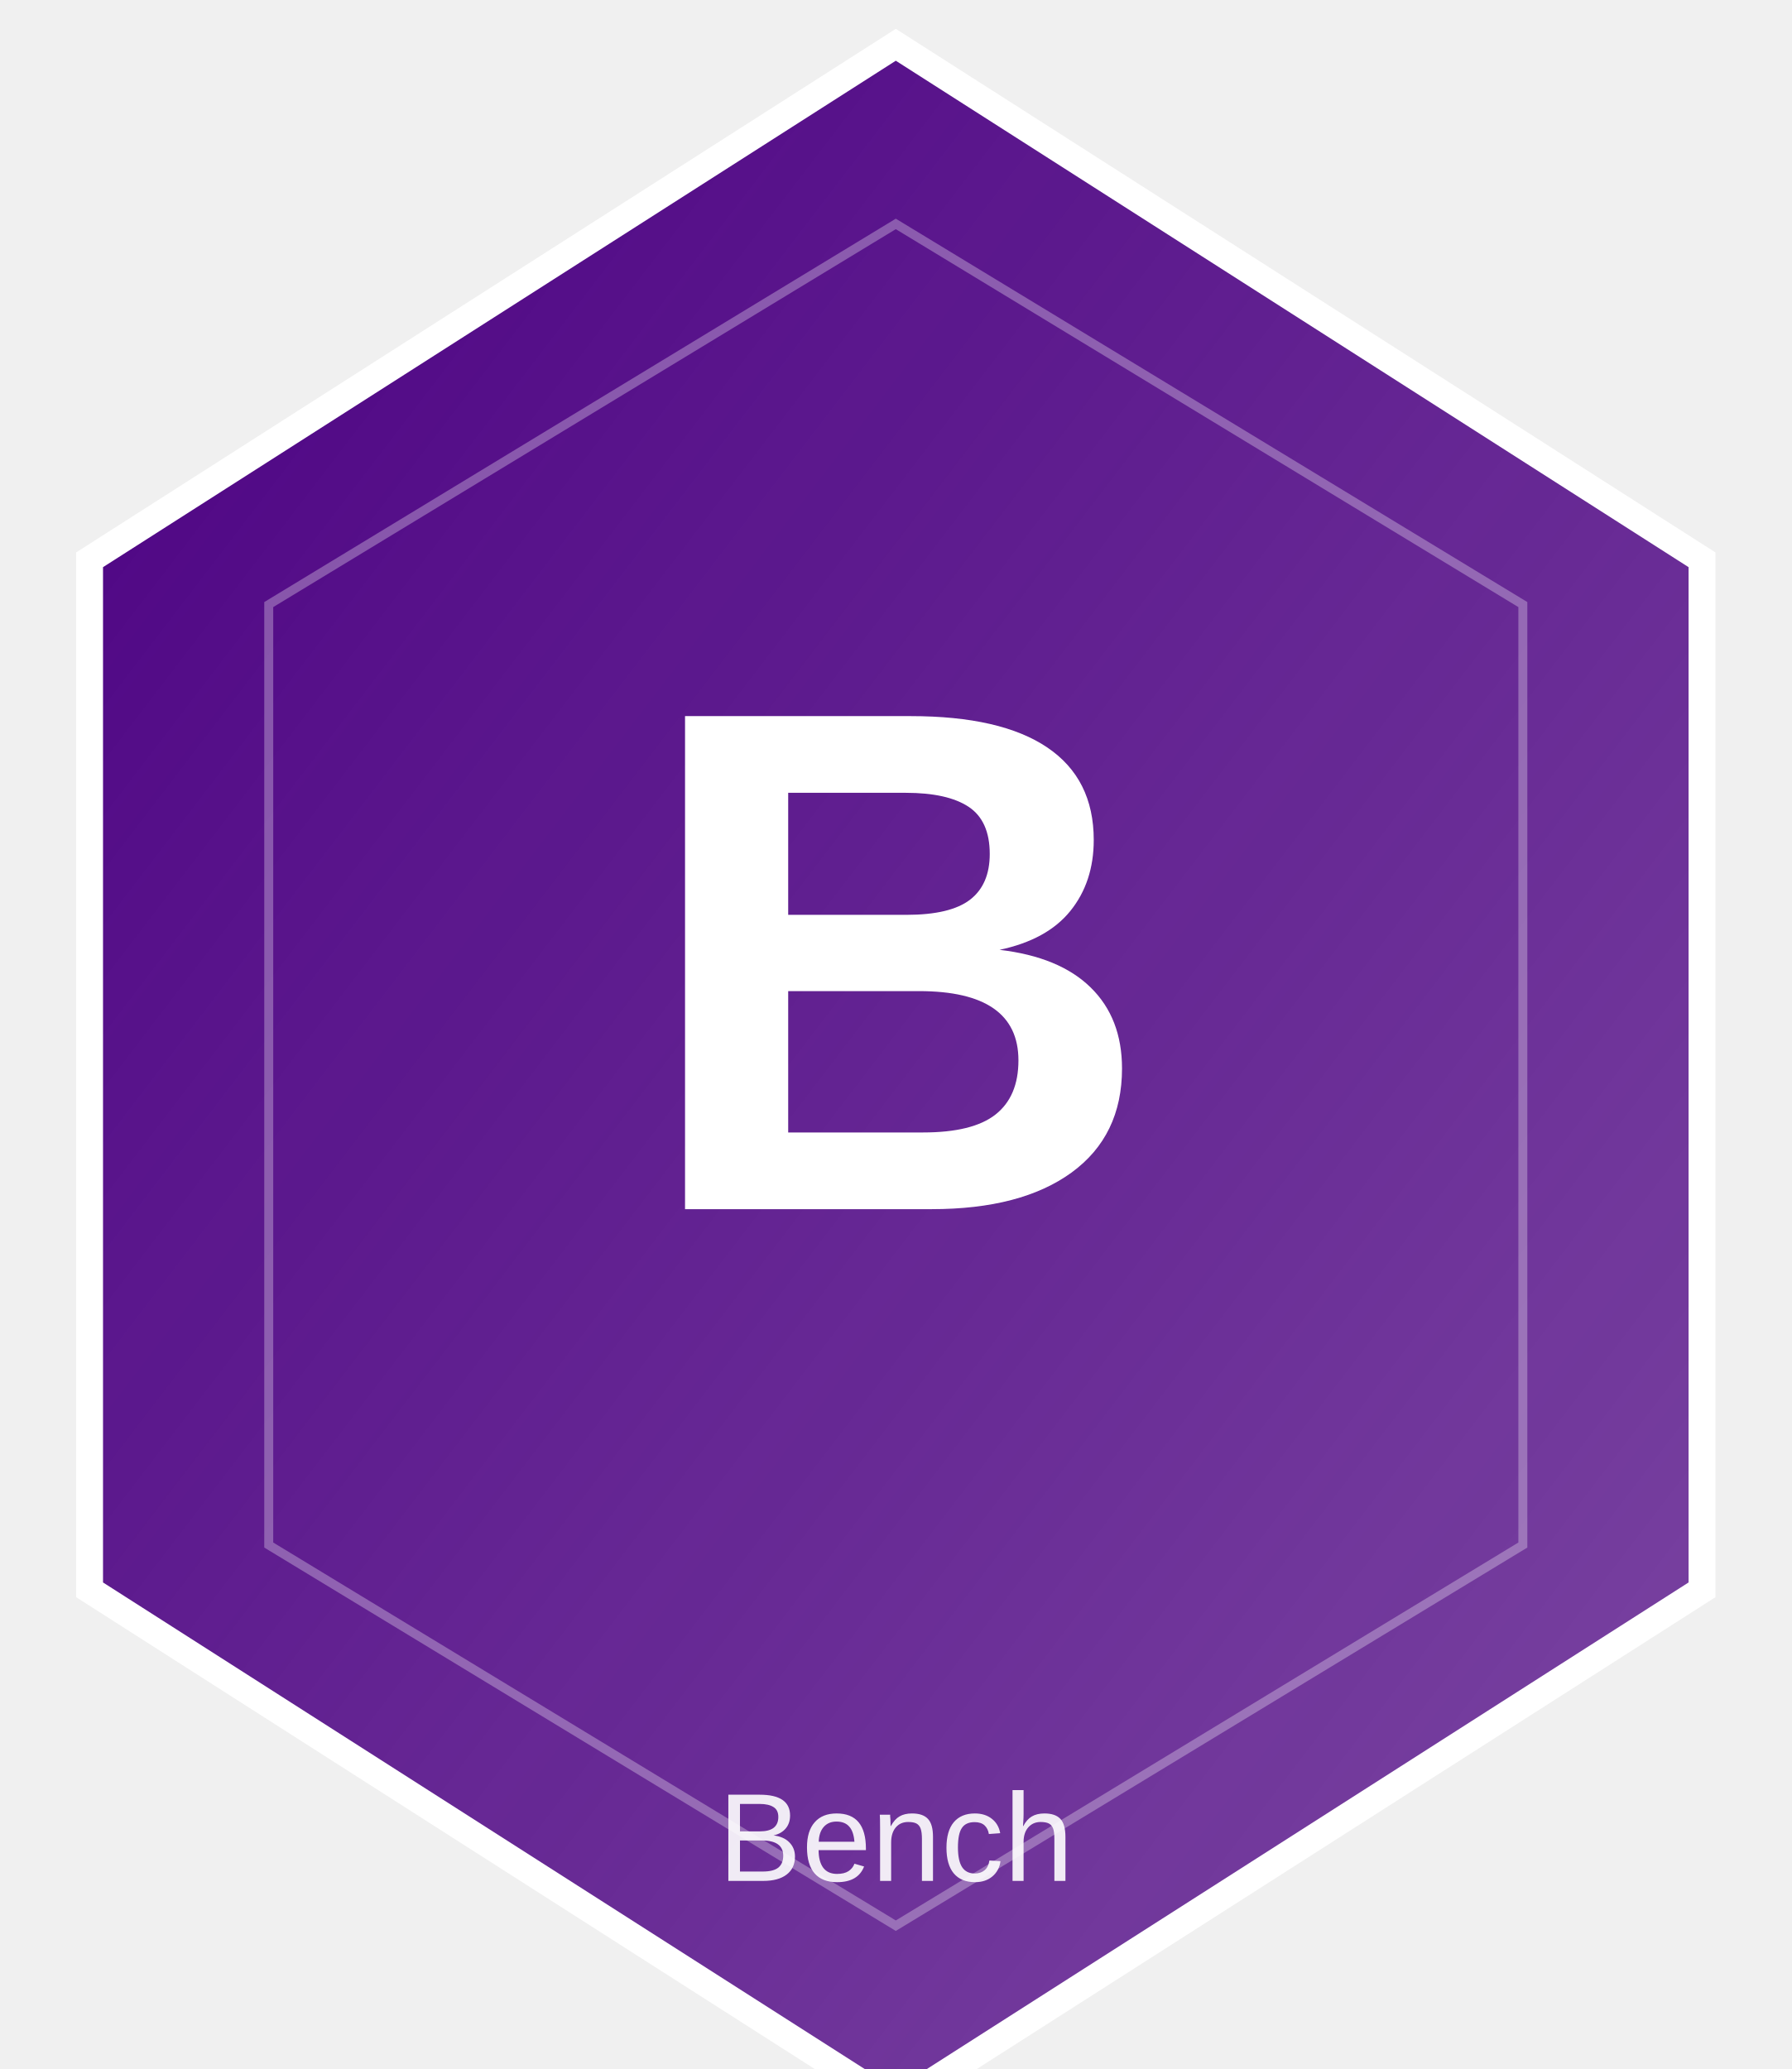
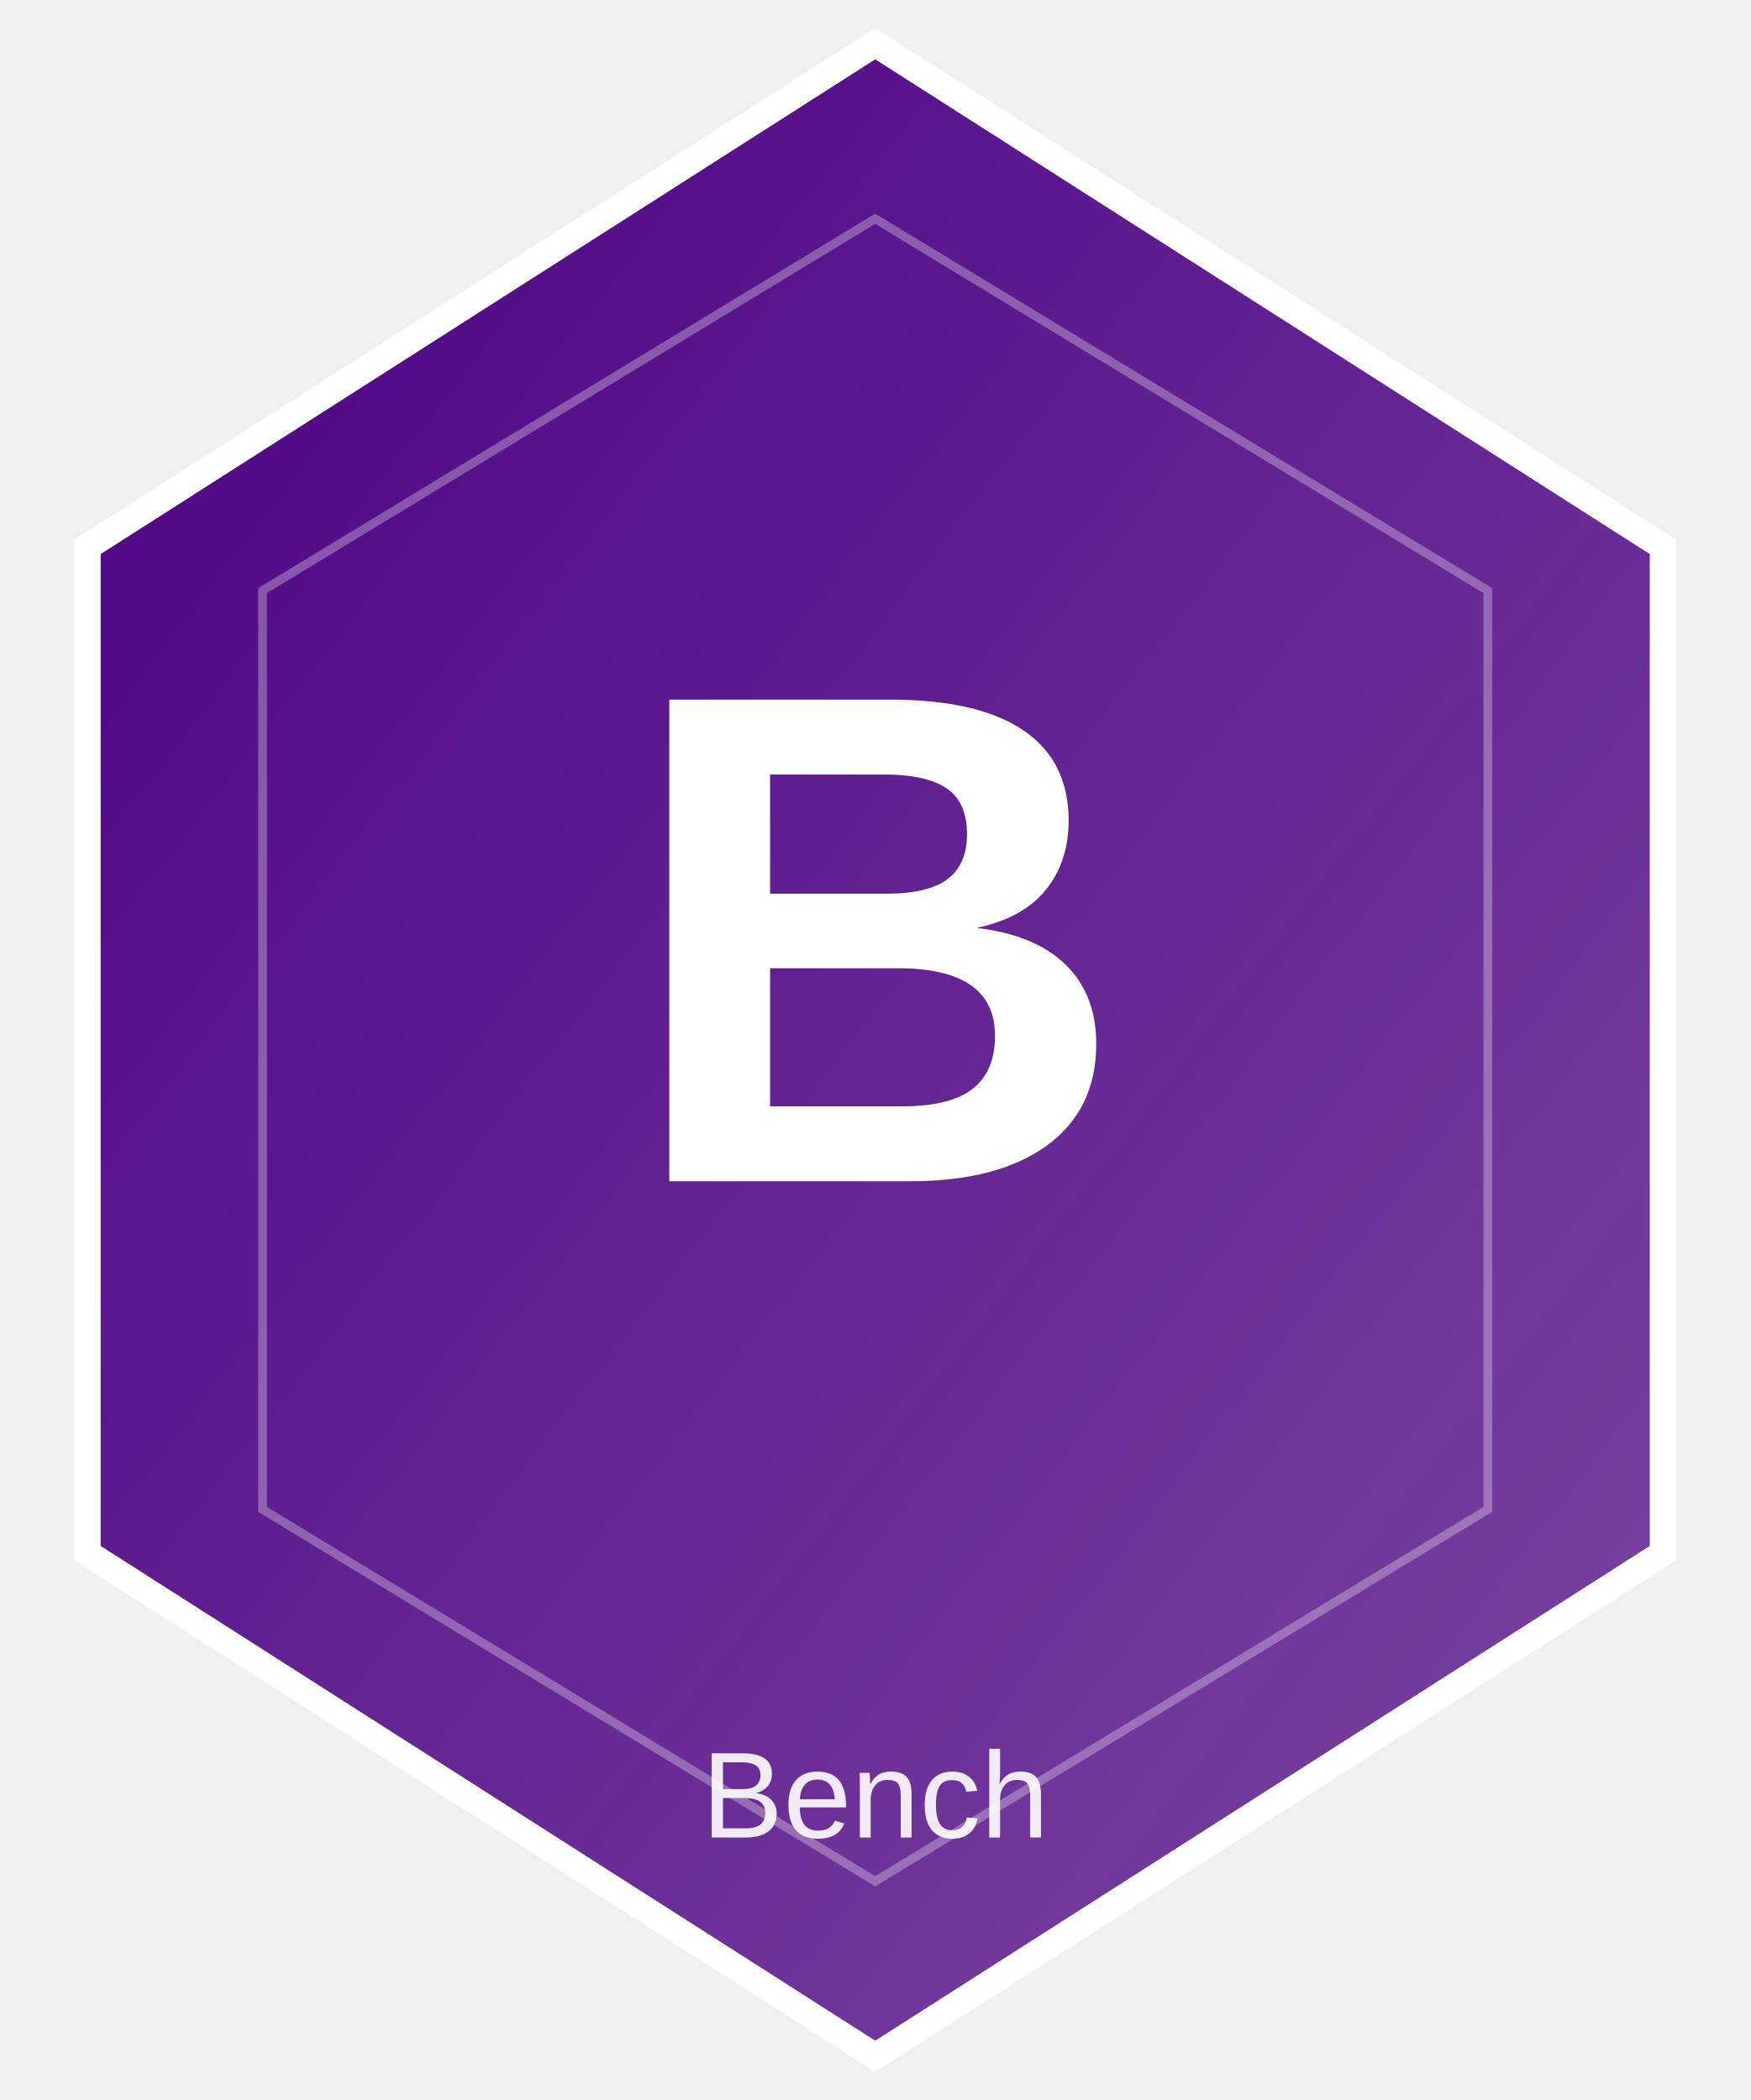
- <svg xmlns="http://www.w3.org/2000/svg" width="200" height="231" viewBox="0 0 200 231">
+ <svg xmlns="http://www.w3.org/2000/svg" width="200" height="240" viewBox="0 0 200 240">
  <defs>
    <linearGradient id="grad_crucible_bench" x1="0%" y1="0%" x2="100%" y2="100%">
      <stop offset="0%" style="stop-color:#4B0082;stop-opacity:1" />
      <stop offset="100%" style="stop-color:#4B0082;stop-opacity:0.7" />
    </linearGradient>
  </defs>
  <path d="M 100,5 L 190,62.5 L 190,177.5 L 100,235 L 10,177.5 L 10,62.5 Z" fill="url(#grad_crucible_bench)" stroke="#FFFFFF" stroke-width="3" />
  <path d="M 100,25 L 170,67.5 L 170,172.5 L 100,215 L 30,172.5 L 30,67.5 Z" fill="none" stroke="#FFFFFF" stroke-width="1" opacity="0.3" />
  <text x="100" y="135" font-family="Arial, sans-serif" font-size="80" font-weight="bold" fill="#FFFFFF" text-anchor="middle">
    B
  </text>
  <text x="100" y="210" font-family="Arial, sans-serif" font-size="14" font-weight="normal" fill="#FFFFFF" text-anchor="middle" opacity="0.9">
    Bench
  </text>
</svg>
